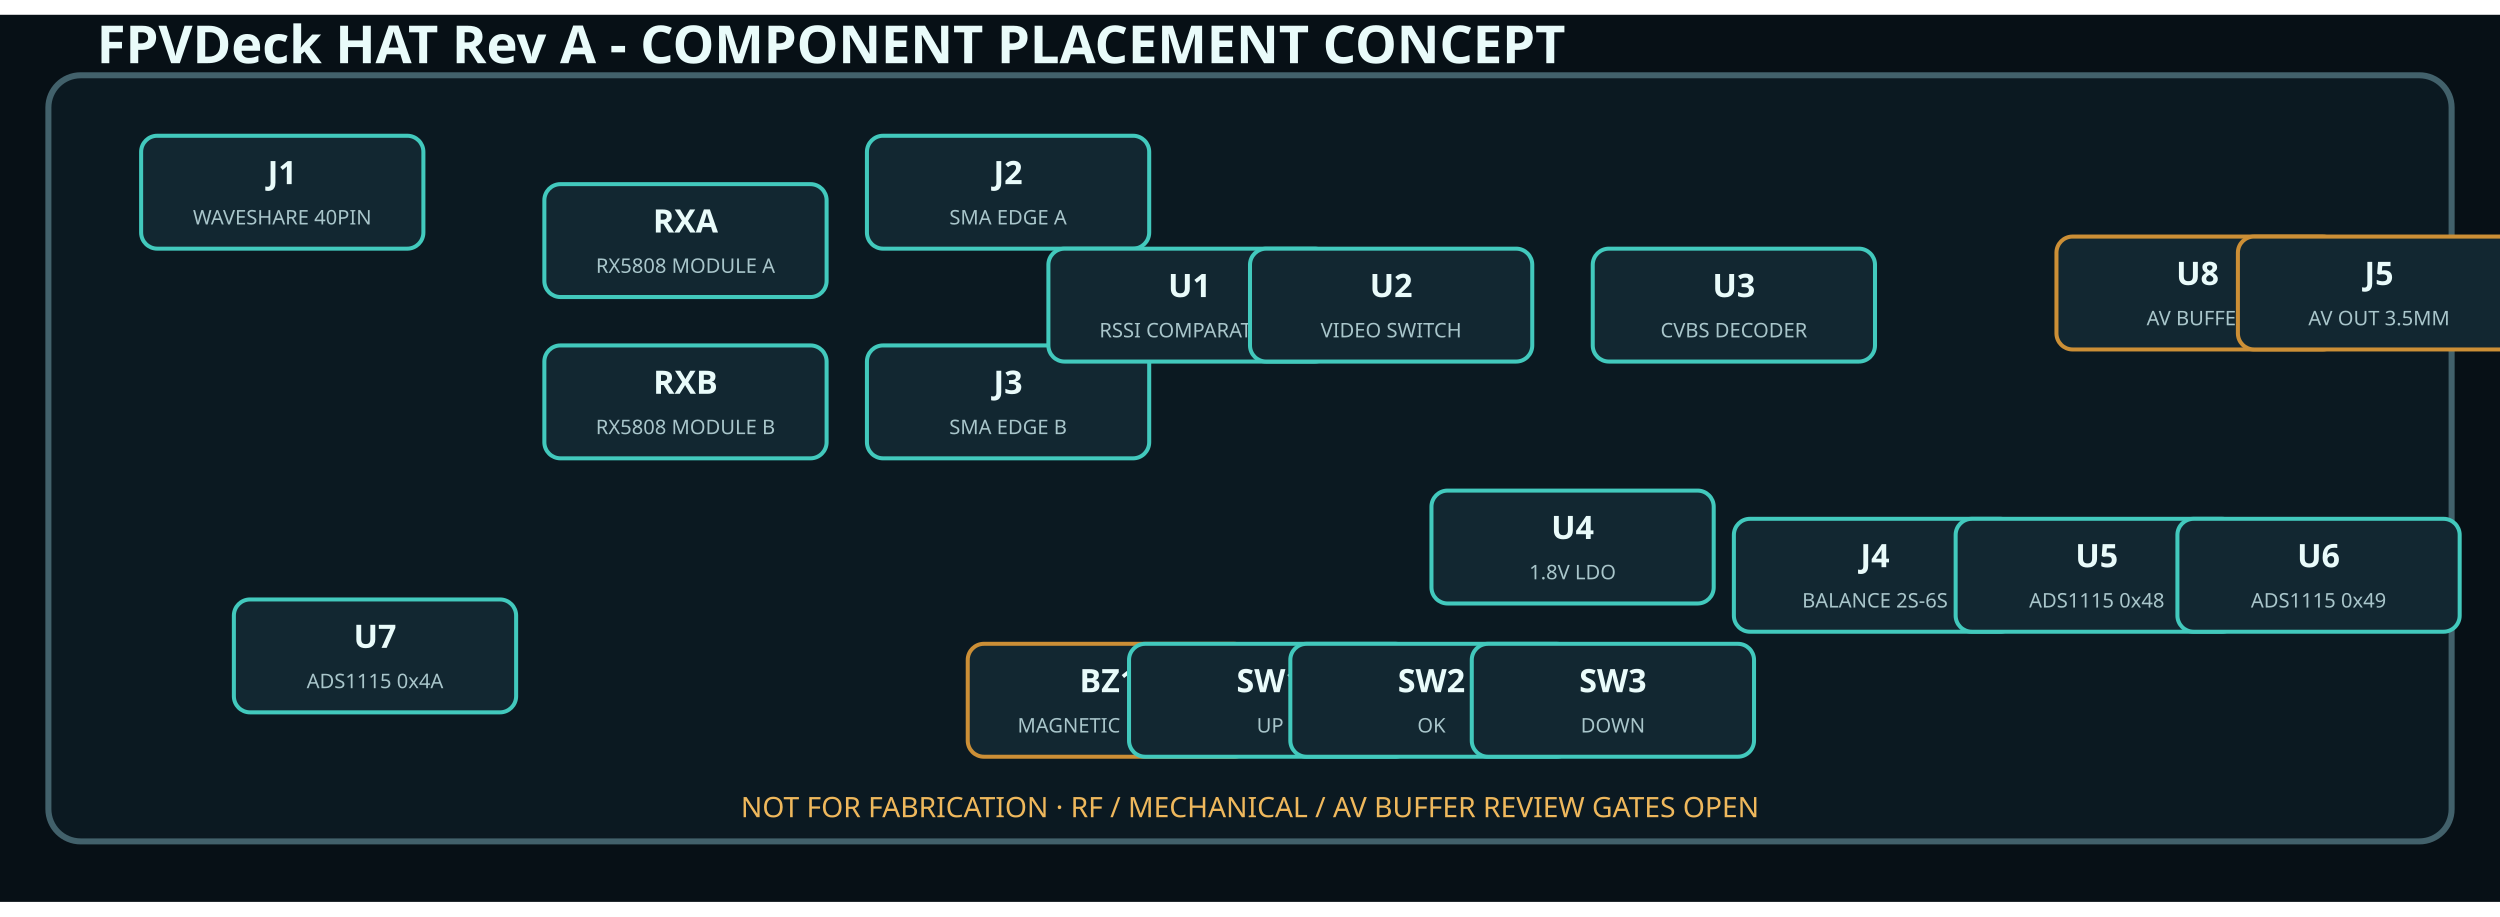
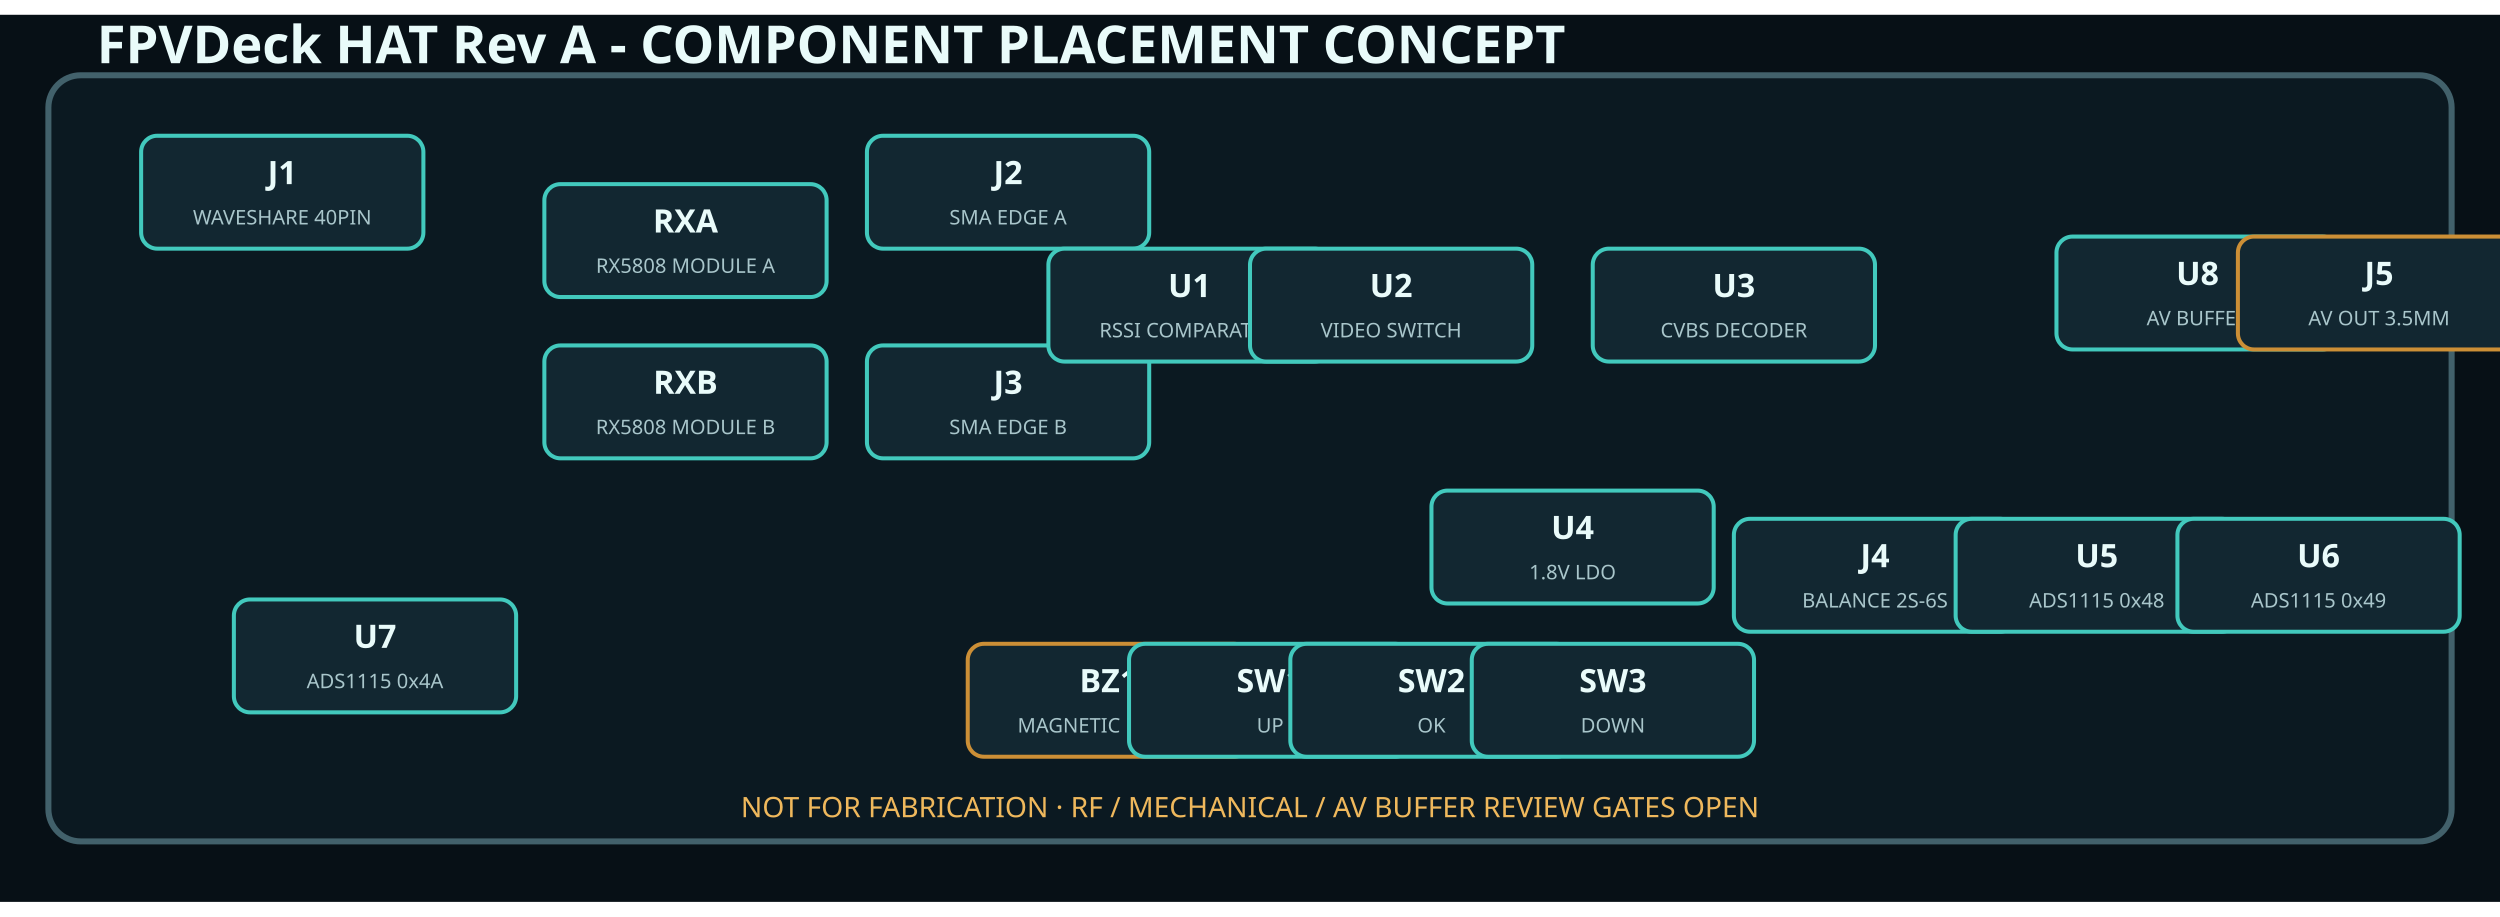
<svg xmlns="http://www.w3.org/2000/svg" width="1200" height="440" viewBox="0 0 620 220">
  <style>.title{font:700 13px sans-serif;fill:#e9fbfa}.ref{font:700 8px sans-serif;fill:#e9fbfa}.value{font:5px sans-serif;fill:#a9c6cb}.note{font:7px sans-serif;fill:#efb85c}</style>
  <rect width="620" height="220" fill="#071016" />
  <rect x="12" y="15" width="596" height="190" rx="8" fill="#0b1921" stroke="#42616b" stroke-width="1.5" />
  <text x="24" y="12" class="title">FPVDeck HAT Rev A - COMPONENT PLACEMENT CONCEPT</text>
  <text x="310" y="199" text-anchor="middle" class="note">NOT FOR FABRICATION · RF / MECHANICAL / AV BUFFER REVIEW GATES OPEN</text>
  <rect x="35" y="30" width="70" height="28" rx="4" fill="#122731" stroke="#42c9bd" />
  <text x="70" y="42" text-anchor="middle" class="ref">J1</text>
  <text x="70" y="52" text-anchor="middle" class="value">WAVESHARE 40PIN</text>
  <rect x="135" y="42" width="70" height="28" rx="4" fill="#122731" stroke="#42c9bd" />
  <text x="170" y="54" text-anchor="middle" class="ref">RXA</text>
  <text x="170" y="64" text-anchor="middle" class="value">RX5808 MODULE A</text>
  <rect x="135" y="82" width="70" height="28" rx="4" fill="#122731" stroke="#42c9bd" />
  <text x="170" y="94" text-anchor="middle" class="ref">RXB</text>
  <text x="170" y="104" text-anchor="middle" class="value">RX5808 MODULE B</text>
  <rect x="215" y="30" width="70" height="28" rx="4" fill="#122731" stroke="#42c9bd" />
  <text x="250" y="42" text-anchor="middle" class="ref">J2</text>
  <text x="250" y="52" text-anchor="middle" class="value">SMA EDGE A</text>
  <rect x="215" y="82" width="70" height="28" rx="4" fill="#122731" stroke="#42c9bd" />
  <text x="250" y="94" text-anchor="middle" class="ref">J3</text>
  <text x="250" y="104" text-anchor="middle" class="value">SMA EDGE B</text>
  <rect x="260" y="58" width="70" height="28" rx="4" fill="#122731" stroke="#42c9bd" />
  <text x="295" y="70" text-anchor="middle" class="ref">U1</text>
  <text x="295" y="80" text-anchor="middle" class="value">RSSI COMPARATOR</text>
  <rect x="310" y="58" width="70" height="28" rx="4" fill="#122731" stroke="#42c9bd" />
  <text x="345" y="70" text-anchor="middle" class="ref">U2</text>
  <text x="345" y="80" text-anchor="middle" class="value">VIDEO SWITCH</text>
  <rect x="395" y="58" width="70" height="28" rx="4" fill="#122731" stroke="#42c9bd" />
  <text x="430" y="70" text-anchor="middle" class="ref">U3</text>
  <text x="430" y="80" text-anchor="middle" class="value">CVBS DECODER</text>
  <rect x="355" y="118" width="70" height="28" rx="4" fill="#122731" stroke="#42c9bd" />
  <text x="390" y="130" text-anchor="middle" class="ref">U4</text>
  <text x="390" y="140" text-anchor="middle" class="value">1.8V LDO</text>
  <rect x="430" y="125" width="70" height="28" rx="4" fill="#122731" stroke="#42c9bd" />
  <text x="465" y="137" text-anchor="middle" class="ref">J4</text>
  <text x="465" y="147" text-anchor="middle" class="value">BALANCE 2S-6S</text>
  <rect x="485" y="125" width="70" height="28" rx="4" fill="#122731" stroke="#42c9bd" />
  <text x="520" y="137" text-anchor="middle" class="ref">U5</text>
  <text x="520" y="147" text-anchor="middle" class="value">ADS1115 0x48</text>
  <rect x="540" y="125" width="70" height="28" rx="4" fill="#122731" stroke="#42c9bd" />
  <text x="575" y="137" text-anchor="middle" class="ref">U6</text>
  <text x="575" y="147" text-anchor="middle" class="value">ADS1115 0x49</text>
  <rect x="58" y="145" width="70" height="28" rx="4" fill="#122731" stroke="#42c9bd" />
  <text x="93" y="157" text-anchor="middle" class="ref">U7</text>
  <text x="93" y="167" text-anchor="middle" class="value">ADS1115 0x4A</text>
  <rect x="240" y="156" width="70" height="28" rx="4" fill="#122731" stroke="#cc8f36" />
  <text x="275" y="168" text-anchor="middle" class="ref">BZ1</text>
  <text x="275" y="178" text-anchor="middle" class="value">MAGNETIC BUZZER</text>
  <rect x="280" y="156" width="70" height="28" rx="4" fill="#122731" stroke="#42c9bd" />
  <text x="315" y="168" text-anchor="middle" class="ref">SW1</text>
  <text x="315" y="178" text-anchor="middle" class="value">UP</text>
  <rect x="320" y="156" width="70" height="28" rx="4" fill="#122731" stroke="#42c9bd" />
  <text x="355" y="168" text-anchor="middle" class="ref">SW2</text>
  <text x="355" y="178" text-anchor="middle" class="value">OK</text>
  <rect x="365" y="156" width="70" height="28" rx="4" fill="#122731" stroke="#42c9bd" />
  <text x="400" y="168" text-anchor="middle" class="ref">SW3</text>
  <text x="400" y="178" text-anchor="middle" class="value">DOWN</text>
-   <rect x="510" y="55" width="70" height="28" rx="4" fill="#122731" stroke="#cc8f36" />
+   <rect x="510" y="55" width="70" height="28" rx="4" fill="#122731" stroke="#42c9bd" />
  <text x="545" y="67" text-anchor="middle" class="ref">U8</text>
  <text x="545" y="77" text-anchor="middle" class="value">AV BUFFER</text>
  <rect x="555" y="55" width="70" height="28" rx="4" fill="#122731" stroke="#cc8f36" />
  <text x="590" y="67" text-anchor="middle" class="ref">J5</text>
  <text x="590" y="77" text-anchor="middle" class="value">AV OUT 3.5MM</text>
</svg>
